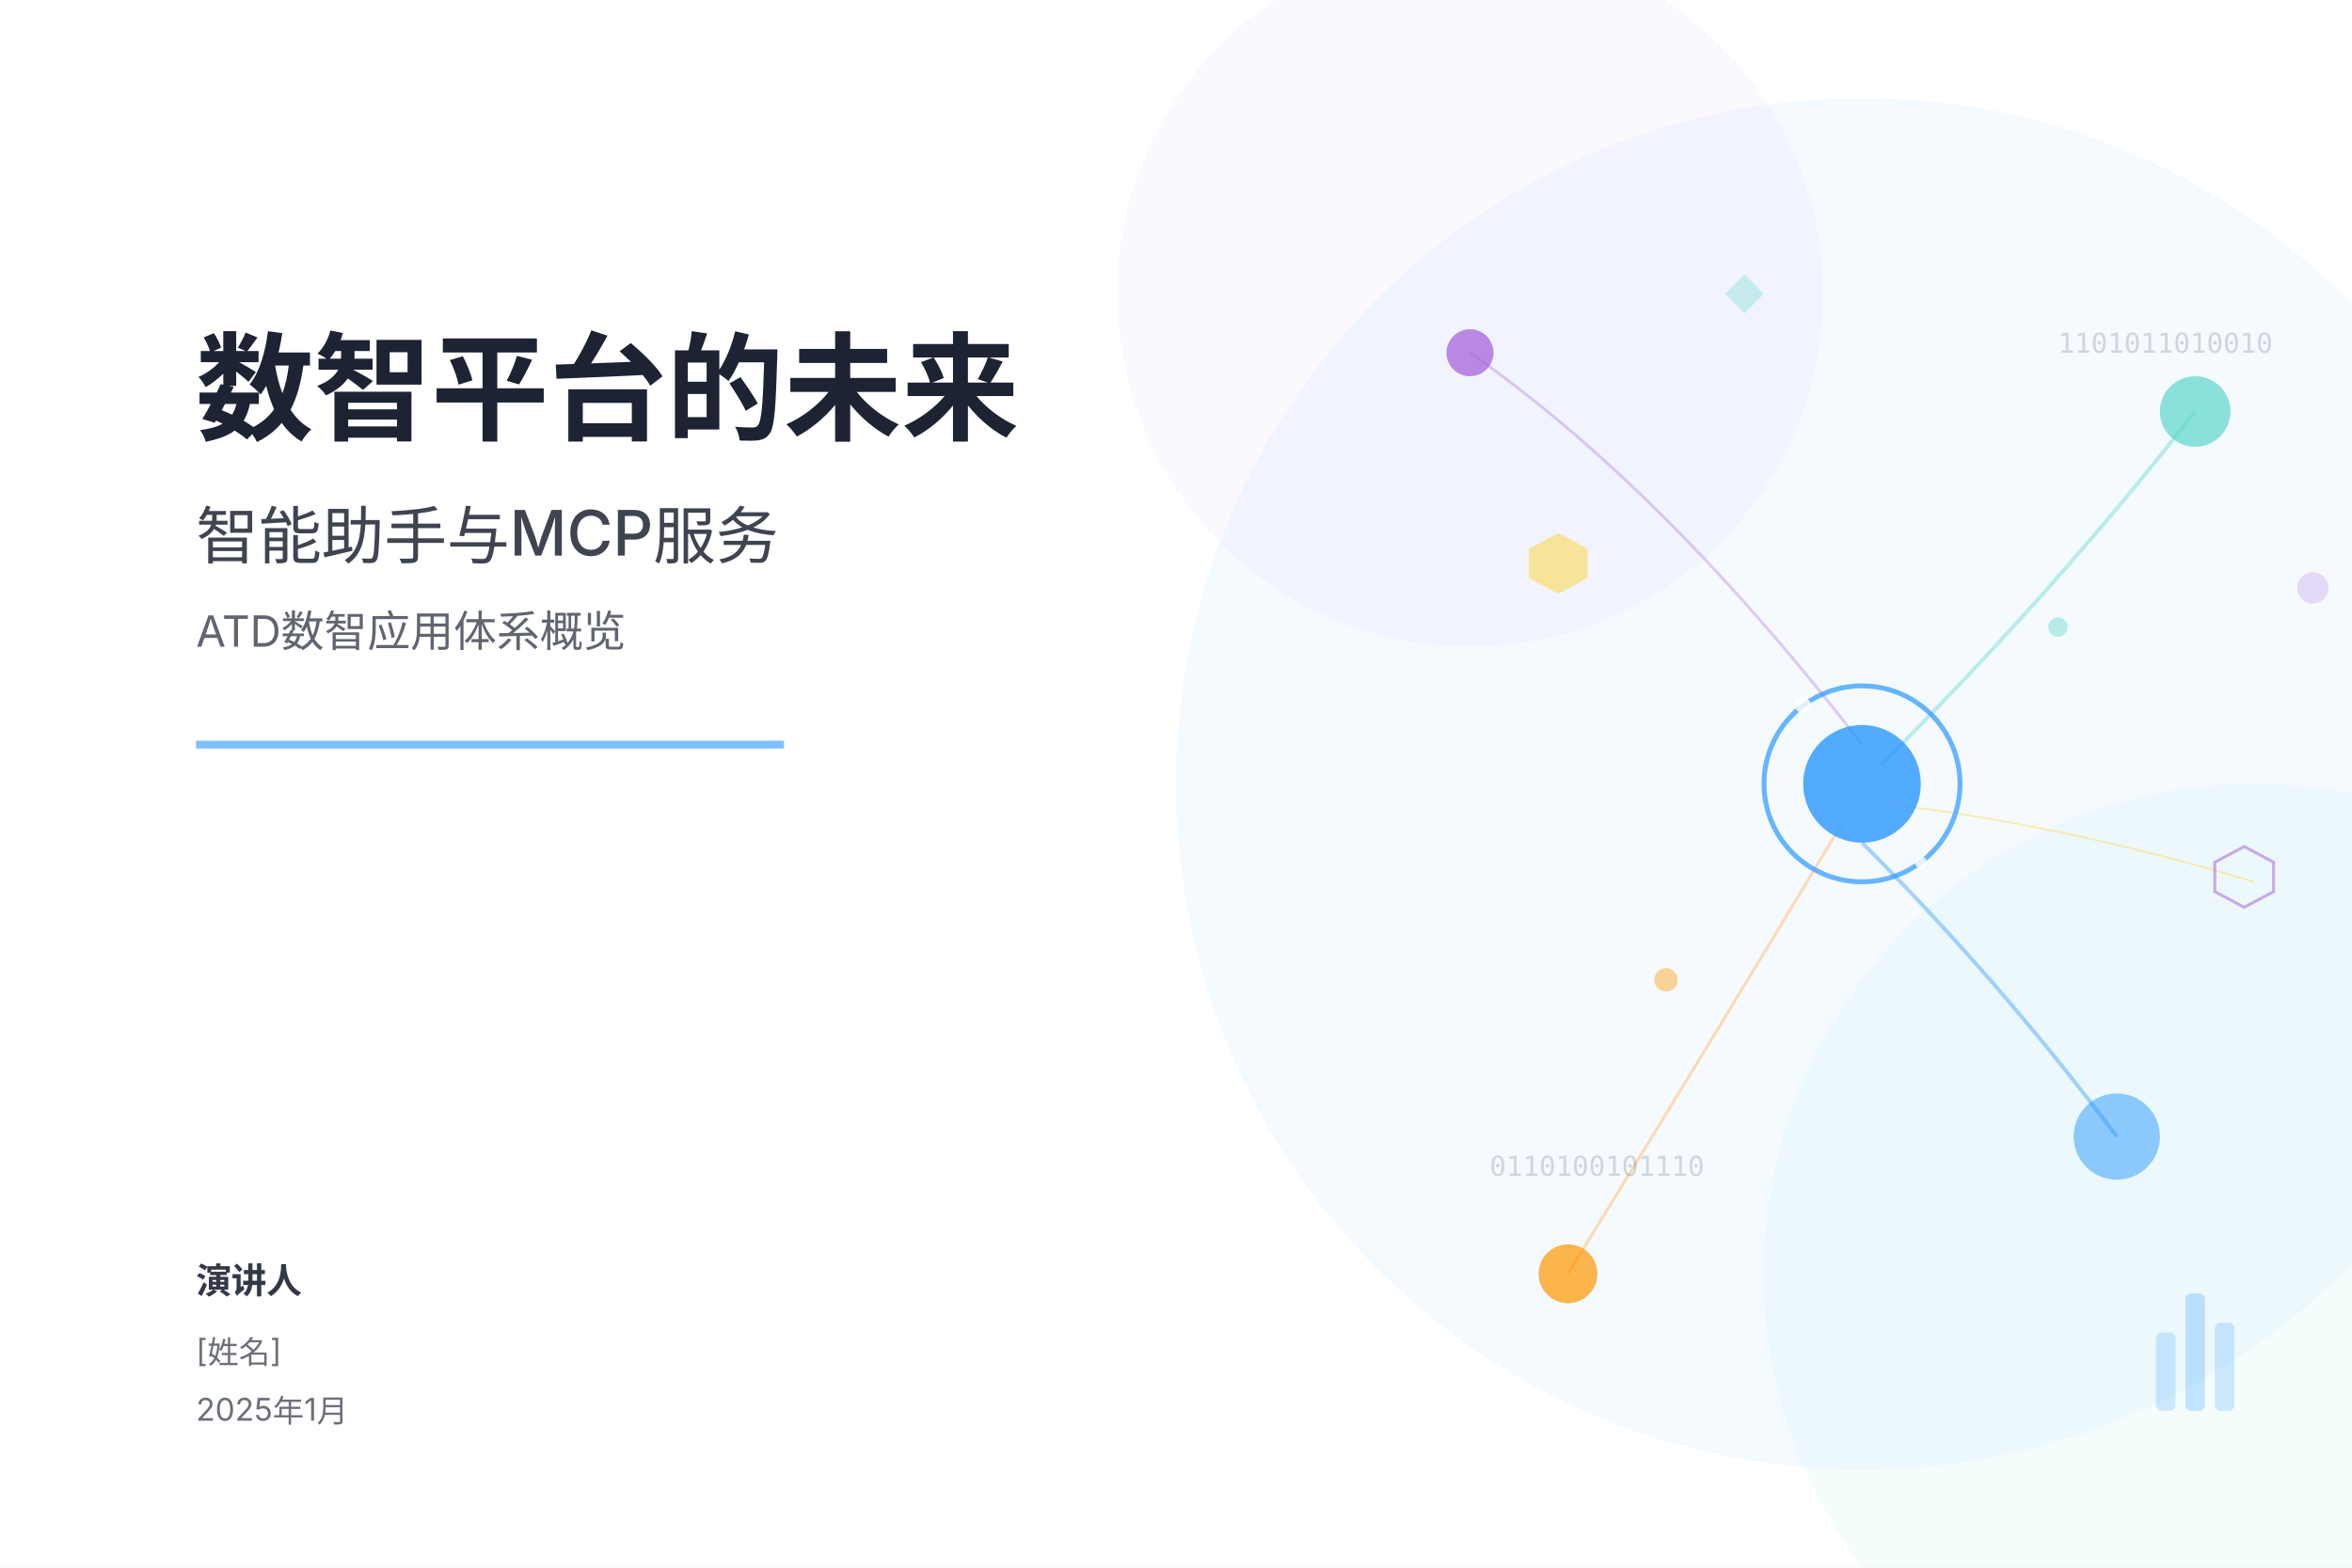
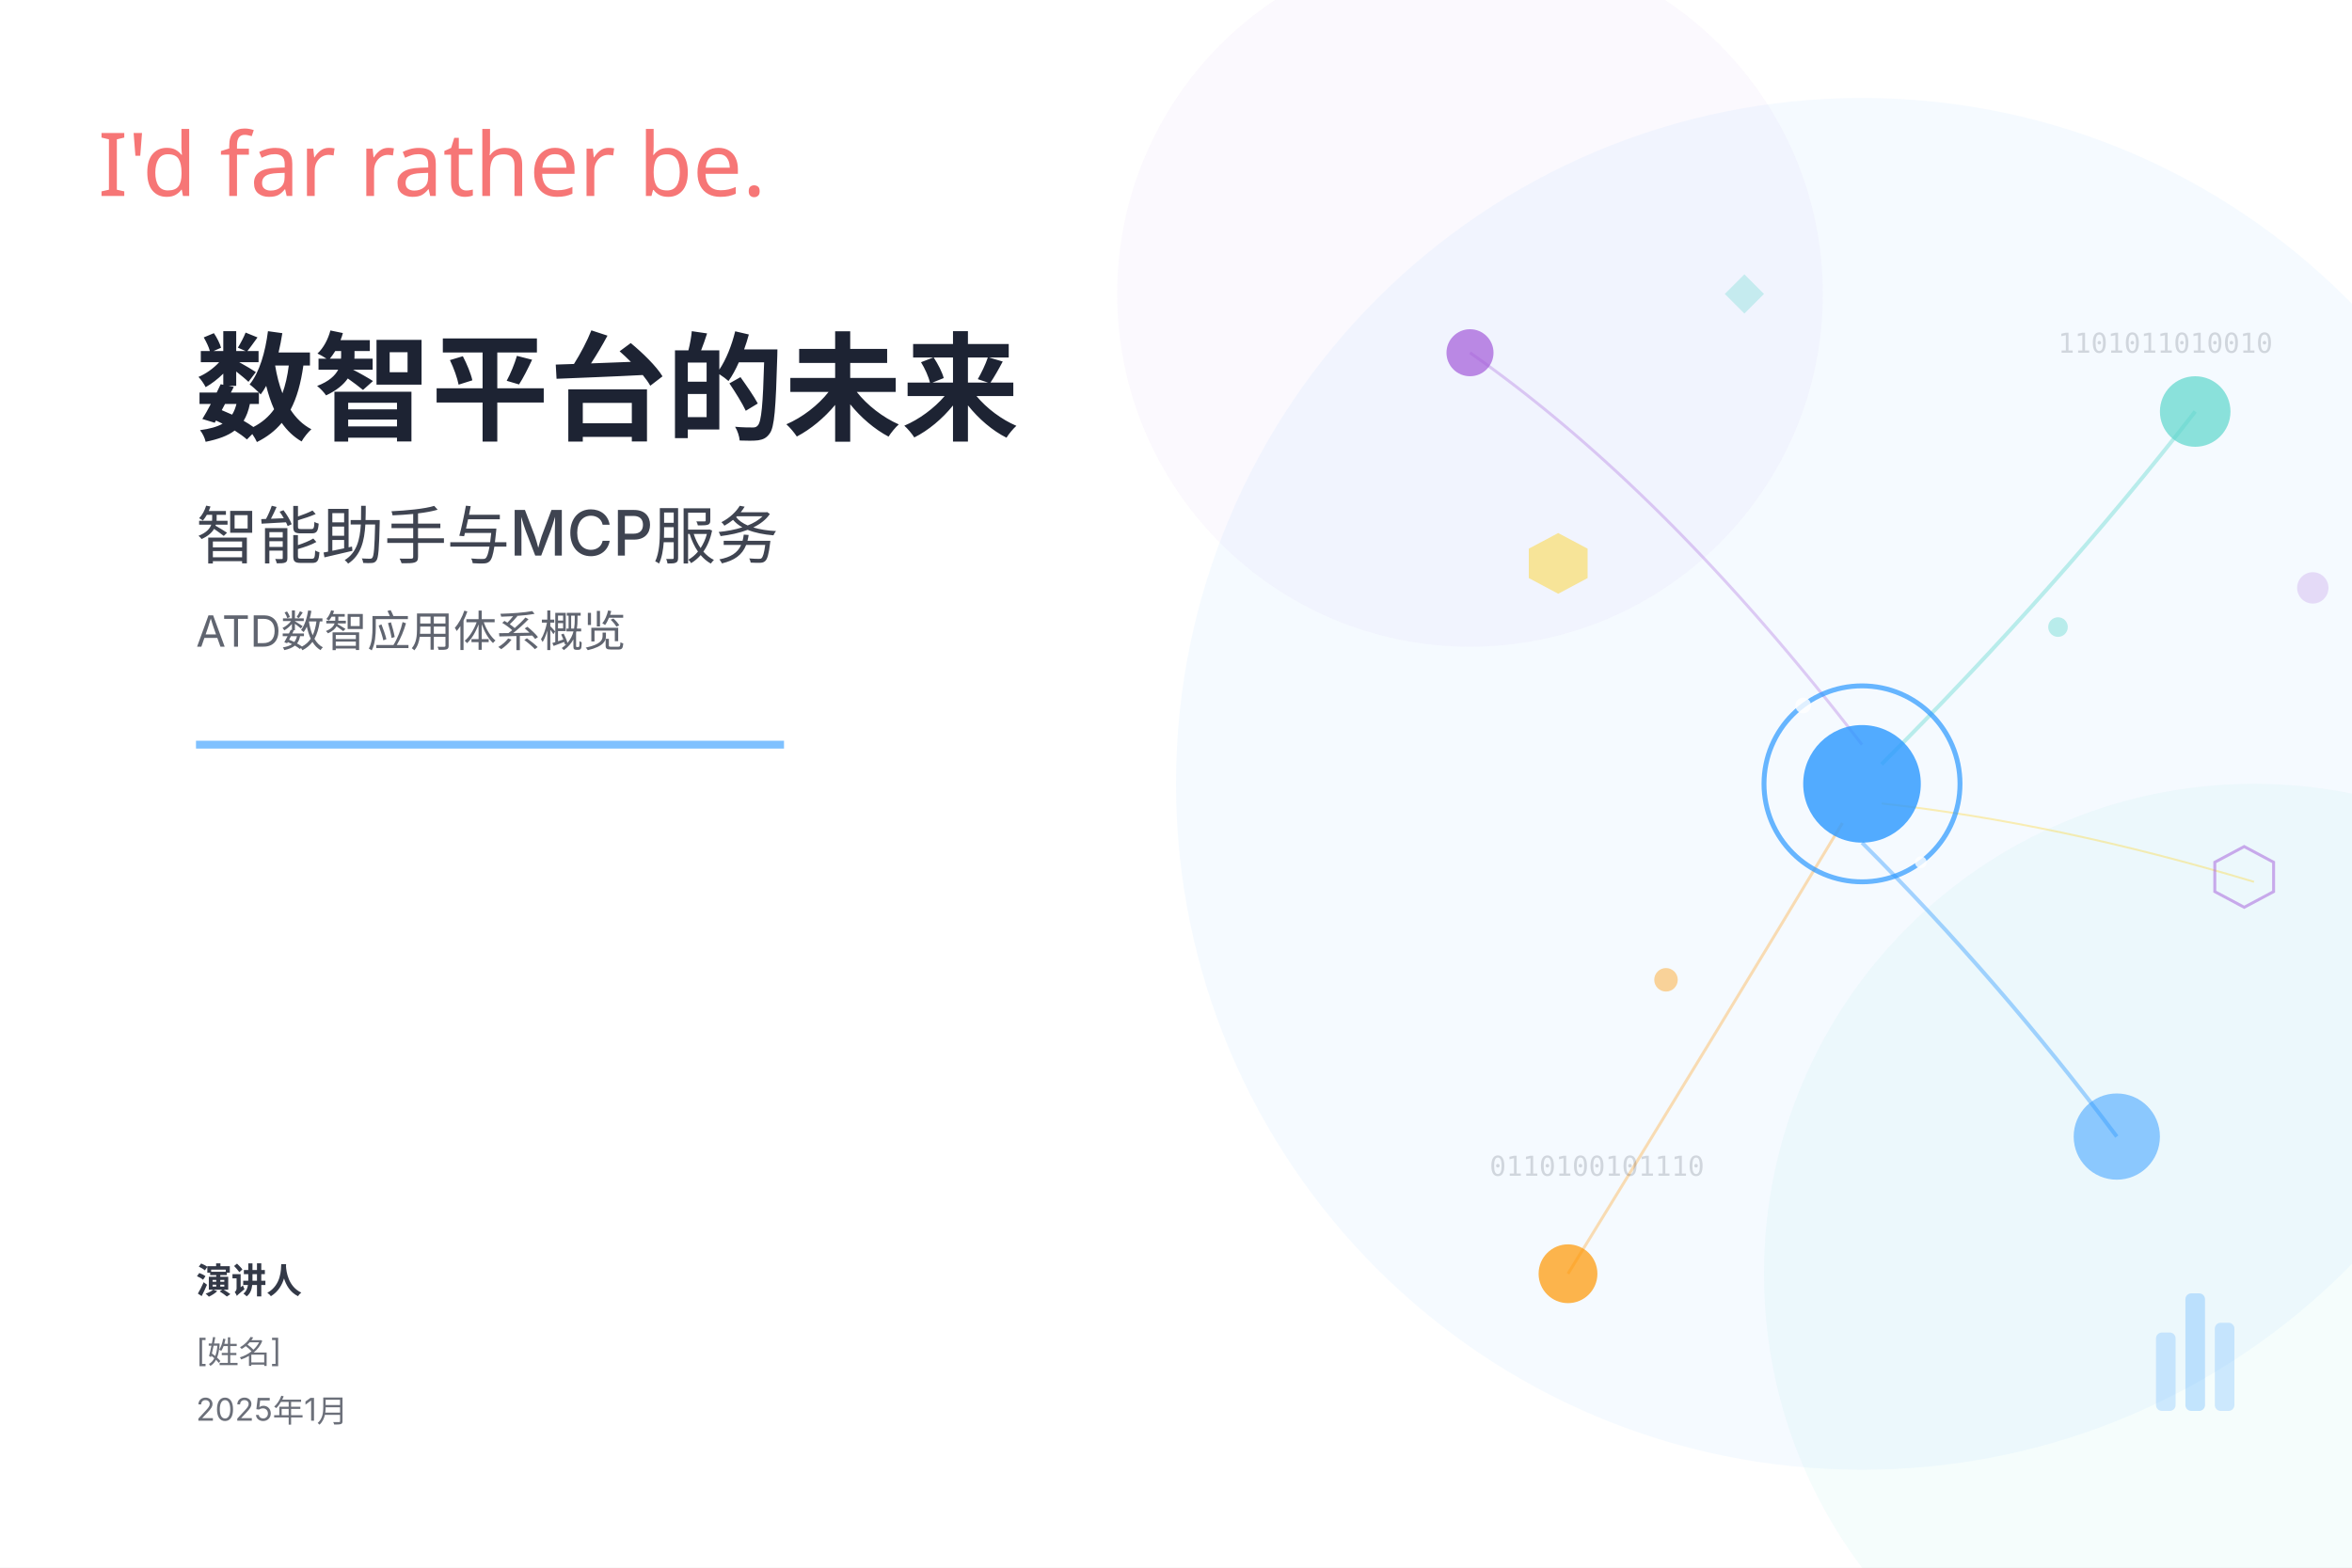
<svg xmlns="http://www.w3.org/2000/svg" viewBox="0 0 1200 800">
  <rect width="1200" height="800" fill="#FFFFFF" />
  <circle cx="950" cy="400" r="350" fill="#2997FF" opacity="0.05" />
  <circle cx="1150" cy="650" r="250" fill="#5DD6CC" opacity="0.06" />
  <circle cx="750" cy="150" r="180" fill="#A25AD9" opacity="0.04" />
  <path d="M 750 180 Q 850 250 950 380" stroke="#A25AD9" stroke-width="1.5" fill="none" opacity="0.3" />
  <path d="M 950 430 Q 1020 500 1080 580" stroke="#2997FF" stroke-width="2" fill="none" opacity="0.4" />
  <path d="M 800 650 Q 880 520 940 420" stroke="#FF9500" stroke-width="1.5" fill="none" opacity="0.3" />
  <path d="M 1120 210 Q 1050 300 960 390" stroke="#5DD6CC" stroke-width="2" fill="none" opacity="0.4" />
  <path d="M 1150 450 Q 1050 420 960 410" stroke="#FFCC00" stroke-width="1" fill="none" opacity="0.3" />
  <circle cx="950" cy="400" r="30" fill="#2997FF" opacity="0.8" />
  <circle cx="950" cy="400" r="50" fill="none" stroke="#2997FF" stroke-width="2.5" opacity="0.7" />
  <circle cx="750" cy="180" r="12" fill="#A25AD9" opacity="0.7" />
  <circle cx="1120" cy="210" r="18" fill="#5DD6CC" opacity="0.7" />
  <circle cx="800" cy="650" r="15" fill="#FF9500" opacity="0.7" />
  <circle cx="1080" cy="580" r="22" fill="#2997FF" opacity="0.5" />
  <circle cx="920" cy="360" r="4" fill="#FFFFFF" opacity="0.8" />
  <circle cx="980" cy="440" r="3" fill="#FFFFFF" opacity="0.8" />
  <circle cx="1050" cy="320" r="5" fill="#5DD6CC" opacity="0.4" />
  <circle cx="850" cy="500" r="6" fill="#FF9500" opacity="0.4" />
  <circle cx="1180" cy="300" r="8" fill="#A25AD9" opacity="0.2" />
  <polygon points="1130,440 1145,432 1160,440 1160,455 1145,463 1130,455" fill="none" stroke="#A25AD9" stroke-width="1.5" opacity="0.5" />
  <polygon points="780,280 795,272 810,280 810,295 795,303 780,295" fill="#FFCC00" opacity="0.4" />
  <polygon points="880,150 890,140 900,150 890,160" fill="#5DD6CC" opacity="0.3" />
  <rect x="1100" y="680" width="10" height="40" fill="#2997FF" opacity="0.2" rx="3" />
  <rect x="1115" y="660" width="10" height="60" fill="#2997FF" opacity="0.25" rx="3" />
  <rect x="1130" y="675" width="10" height="45" fill="#2997FF" opacity="0.2" rx="3" />
  <text x="760" y="600" font-family="monospace" font-size="14" fill="#02041A" opacity="0.15">0110100101110</text>
  <text x="1050" y="180" font-family="monospace" font-size="14" fill="#02041A" opacity="0.15">1101011010010</text>
  <text x="100" y="220" text-anchor="start" font-family="system-ui, -apple-system, sans-serif" font-size="60" font-weight="bold" fill="#1D2333">
        数智平台的未来
    </text>
  <text x="100" y="285" text-anchor="start" font-family="system-ui, -apple-system, sans-serif" font-size="32" font-weight="500" fill="#1D2333" opacity="0.85">
        智能助手与MCP服务
    </text>
  <text x="100" y="330" text-anchor="start" font-family="system-ui, -apple-system, sans-serif" font-size="22" font-weight="400" fill="#1D2333" opacity="0.70">
        ATD数智应用体系概览
    </text>
  <line x1="100" y1="380" x2="400" y2="380" stroke="#2997FF" stroke-width="4" opacity="0.6" />
  <text x="100" y="660" text-anchor="start" font-family="system-ui, -apple-system, sans-serif" font-size="18" font-weight="600" fill="#1D2333" opacity="0.9">
        演讲人
    </text>
  <text x="100" y="695" text-anchor="start" font-family="system-ui, -apple-system, sans-serif" font-size="16" font-weight="400" fill="#1D2333" opacity="0.65">
        [姓名]
    </text>
  <text x="100" y="725" text-anchor="start" font-family="system-ui, -apple-system, sans-serif" font-size="16" font-weight="400" fill="#1D2333" opacity="0.65">
        2025年1月
    </text>
+   <text fill="#F67676" x="50" y="100" decoration-line="underline" decoration-style="wavy" decoration-color="#000000" decoration-thickness="4" font-family="sans-serif" font-size="45" font-weight="400" font-style="normal" font-variant="normal" style="text-decoration: wavy underline red 4px;">I'd far rather be.</text>
</svg>
